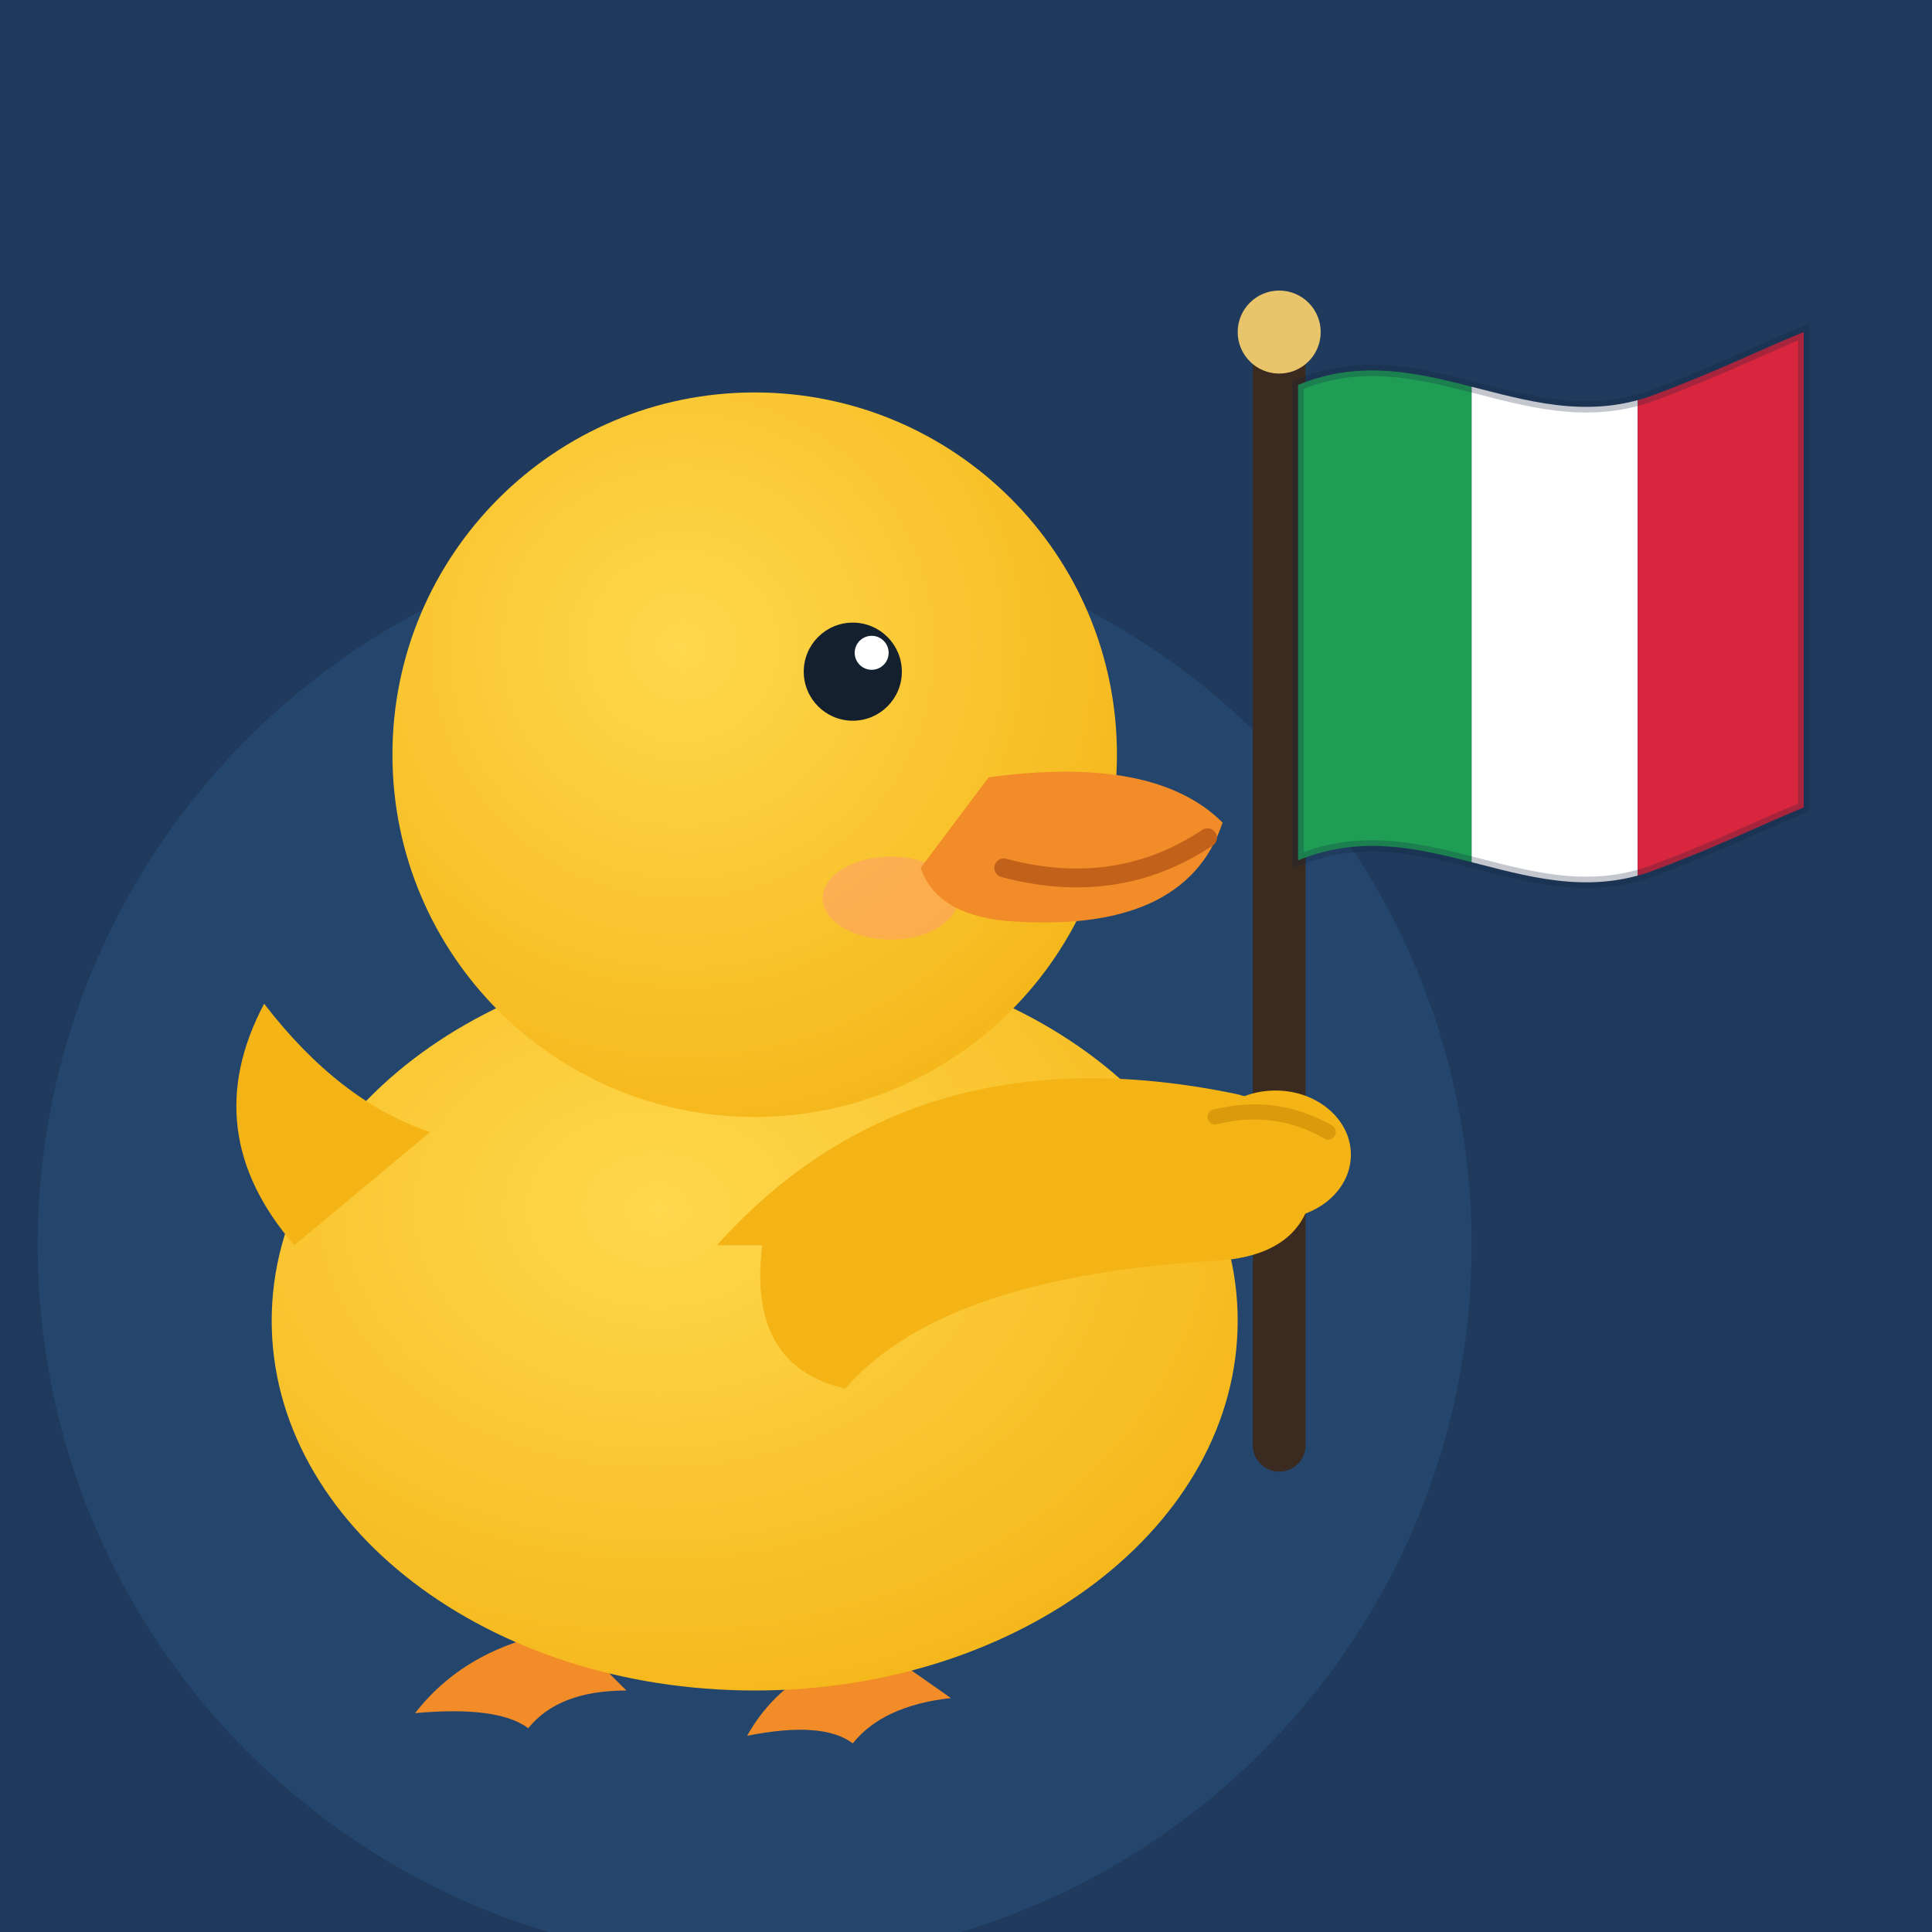
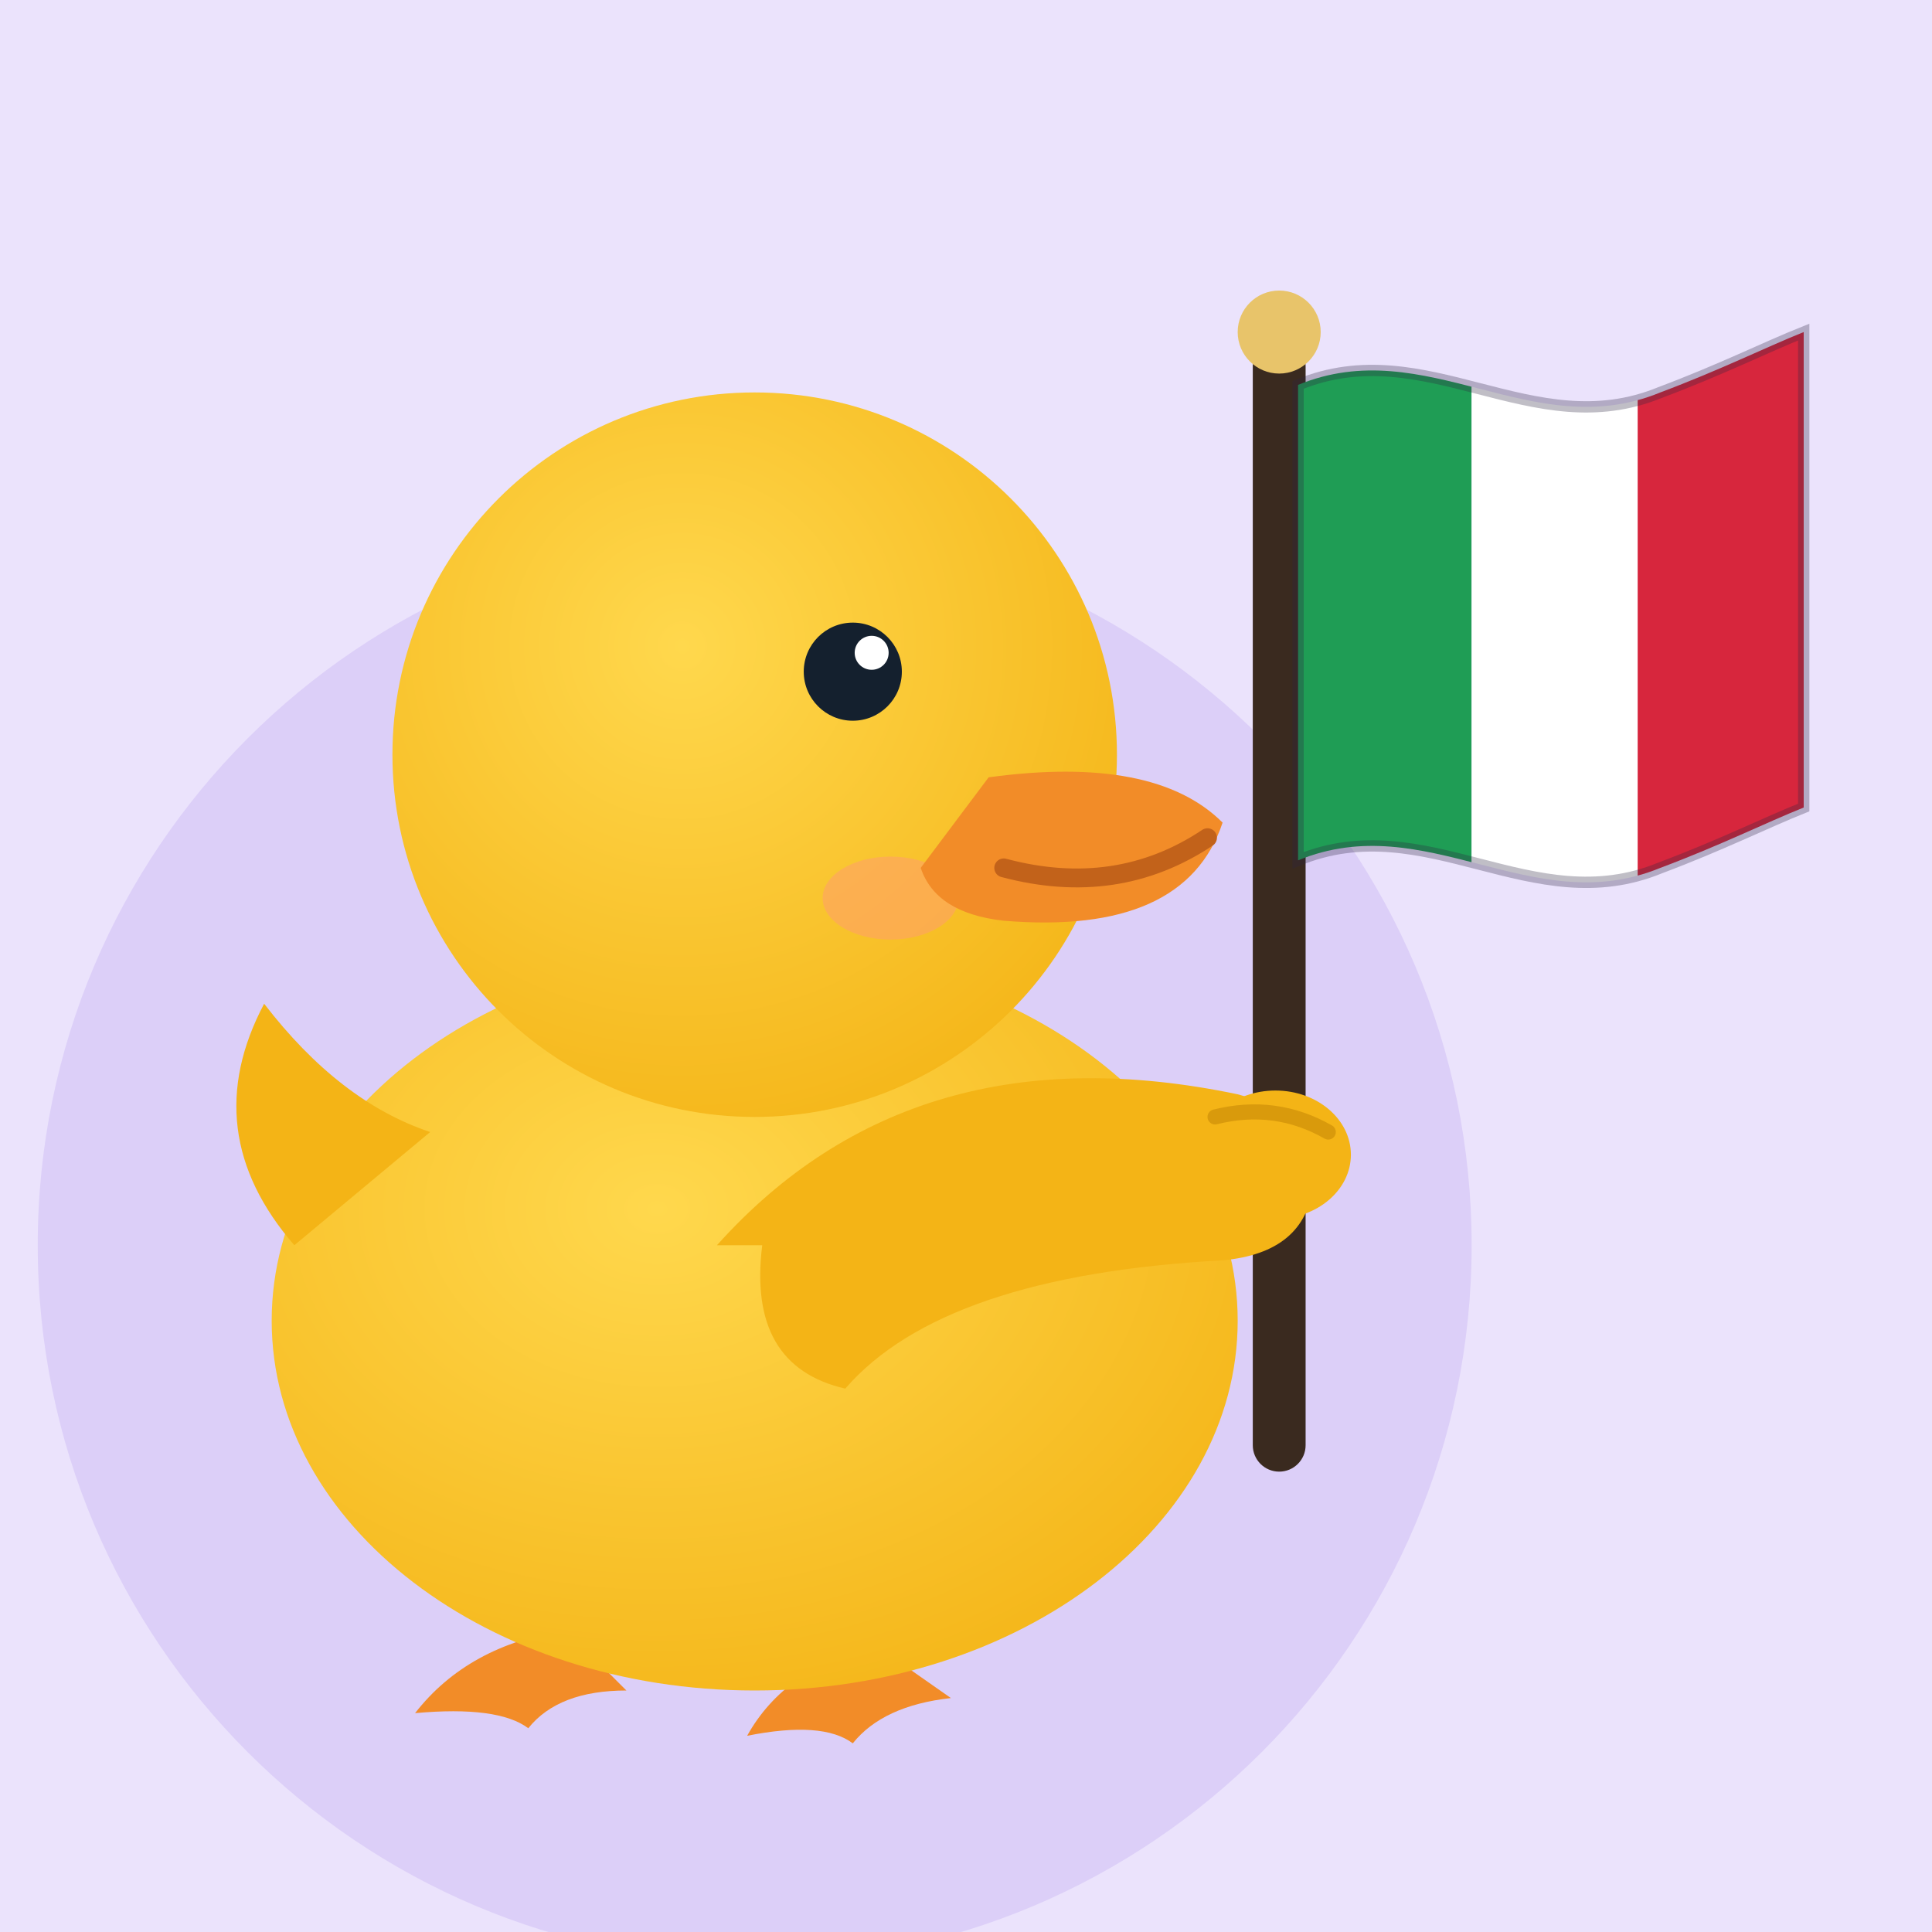
<svg xmlns="http://www.w3.org/2000/svg" viewBox="0 0 512 512" width="512" height="512">
  <defs>
    <clipPath id="flagShape">
      <path d="M318 96 C352 82 380 112 414 98 C430 92 442 86 452 82 L452 208 C442 212 430 218 414 224 C380 238 352 208 318 222 Z" />
    </clipPath>
    <radialGradient id="bodyShade" cx="40%" cy="35%" r="75%">
      <stop offset="0" stop-color="#ffd84d" />
      <stop offset="1" stop-color="#f4b416" />
    </radialGradient>
  </defs>
-   <rect width="512" height="512" rx="0" fill="#1f3a5c" />
-   <circle cx="200" cy="330" r="190" fill="#24456c" />
+   <rect width="512" height="512" rx="0" fill="#ebe3fc" />
+   <circle cx="200" cy="330" r="190" fill="#dccff8" />
  <g transform="translate(26,6)">
    <rect x="306" y="84" width="14" height="300" rx="7" fill="#3a2a1f" />
    <circle cx="313" cy="82" r="11" fill="#e8c46a" />
    <g clip-path="url(#flagShape)">
      <rect x="318" y="60" width="46" height="190" fill="#1f9d55" />
      <rect x="364" y="60" width="44" height="190" fill="#ffffff" />
      <rect x="408" y="60" width="50" height="190" fill="#d7263d" />
    </g>
-     <path d="M318 96 C352 82 380 112 414 98 C430 92 442 86 452 82 L452 208 C442 212 430 218 414 224 C380 238 352 208 318 222 Z" fill="none" stroke="#14273f" stroke-opacity=".25" stroke-width="3" />
+     <path d="M318 96 C352 82 380 112 414 98 C430 92 442 86 452 82 L452 208 C442 212 430 218 414 224 C380 238 352 208 318 222 Z" fill="none" stroke="#2d2742" stroke-opacity=".3" stroke-width="3" />
  </g>
  <path d="M150 432 q-26 4 -40 22 q22 -2 30 4 q8 -10 26 -10 z" fill="#f28c28" />
  <path d="M232 436 q-24 6 -34 24 q20 -4 28 2 q8 -10 26 -12 z" fill="#f28c28" />
  <ellipse cx="200" cy="350" rx="128" ry="98" fill="url(#bodyShade)" />
  <path d="M78 330 q-26 -30 -8 -64 q20 26 44 34 z" fill="#f4b416" />
  <circle cx="200" cy="200" r="96" fill="url(#bodyShade)" />
  <ellipse cx="236" cy="238" rx="18" ry="11" fill="#ff9f6b" opacity=".55" />
  <circle cx="226" cy="178" r="13" fill="#14202e" />
  <circle cx="231" cy="173" r="4.5" fill="#ffffff" />
  <path d="M262 206 q44 -6 62 12 q-10 30 -58 26 q-18 -2 -22 -14 z" fill="#f28c28" />
  <path d="M266 230 q30 8 54 -8" fill="none" stroke="#c2621a" stroke-width="5" stroke-linecap="round" />
  <path d="M190 330 q52 -58 138 -40 q22 6 20 24 q-2 18 -24 20 q-74 4 -100 34 q-26 -6 -22 -38 z" fill="#f4b416" />
  <ellipse cx="338" cy="306" rx="20" ry="17" fill="#f4b416" />
  <path d="M322 296 q16 -4 30 4" fill="none" stroke="#d99a0c" stroke-width="4" stroke-linecap="round" />
</svg>
